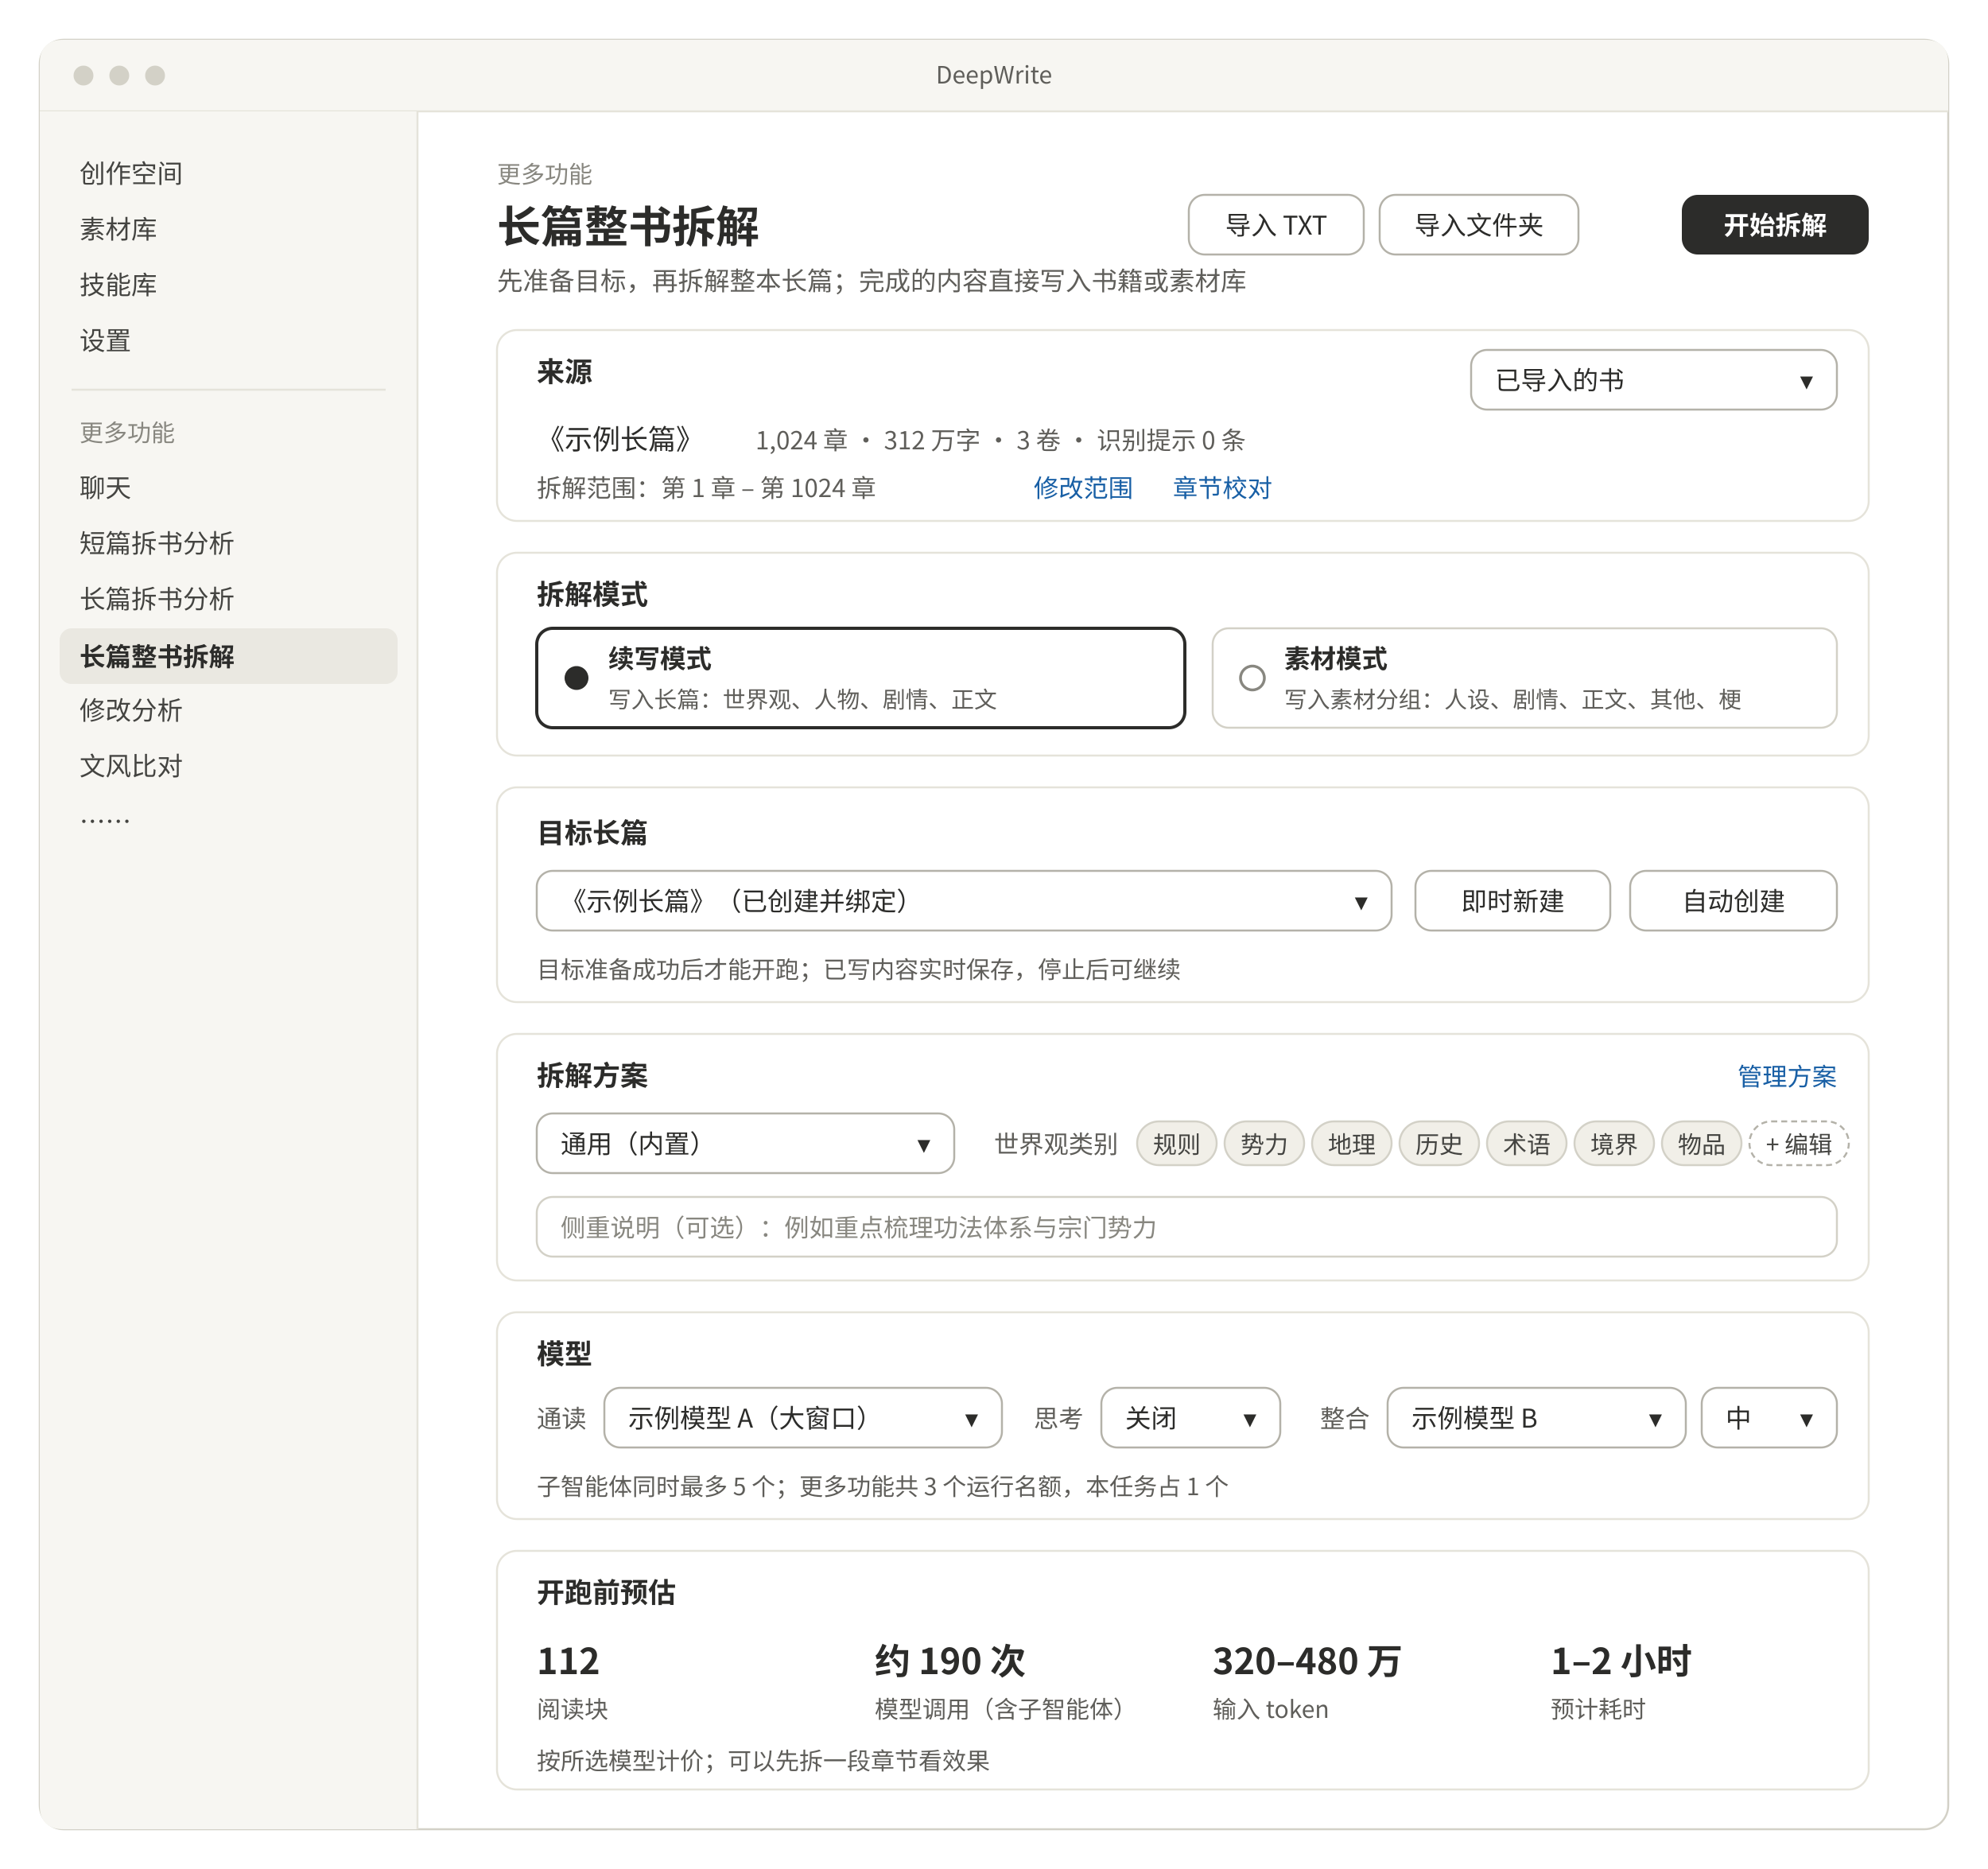
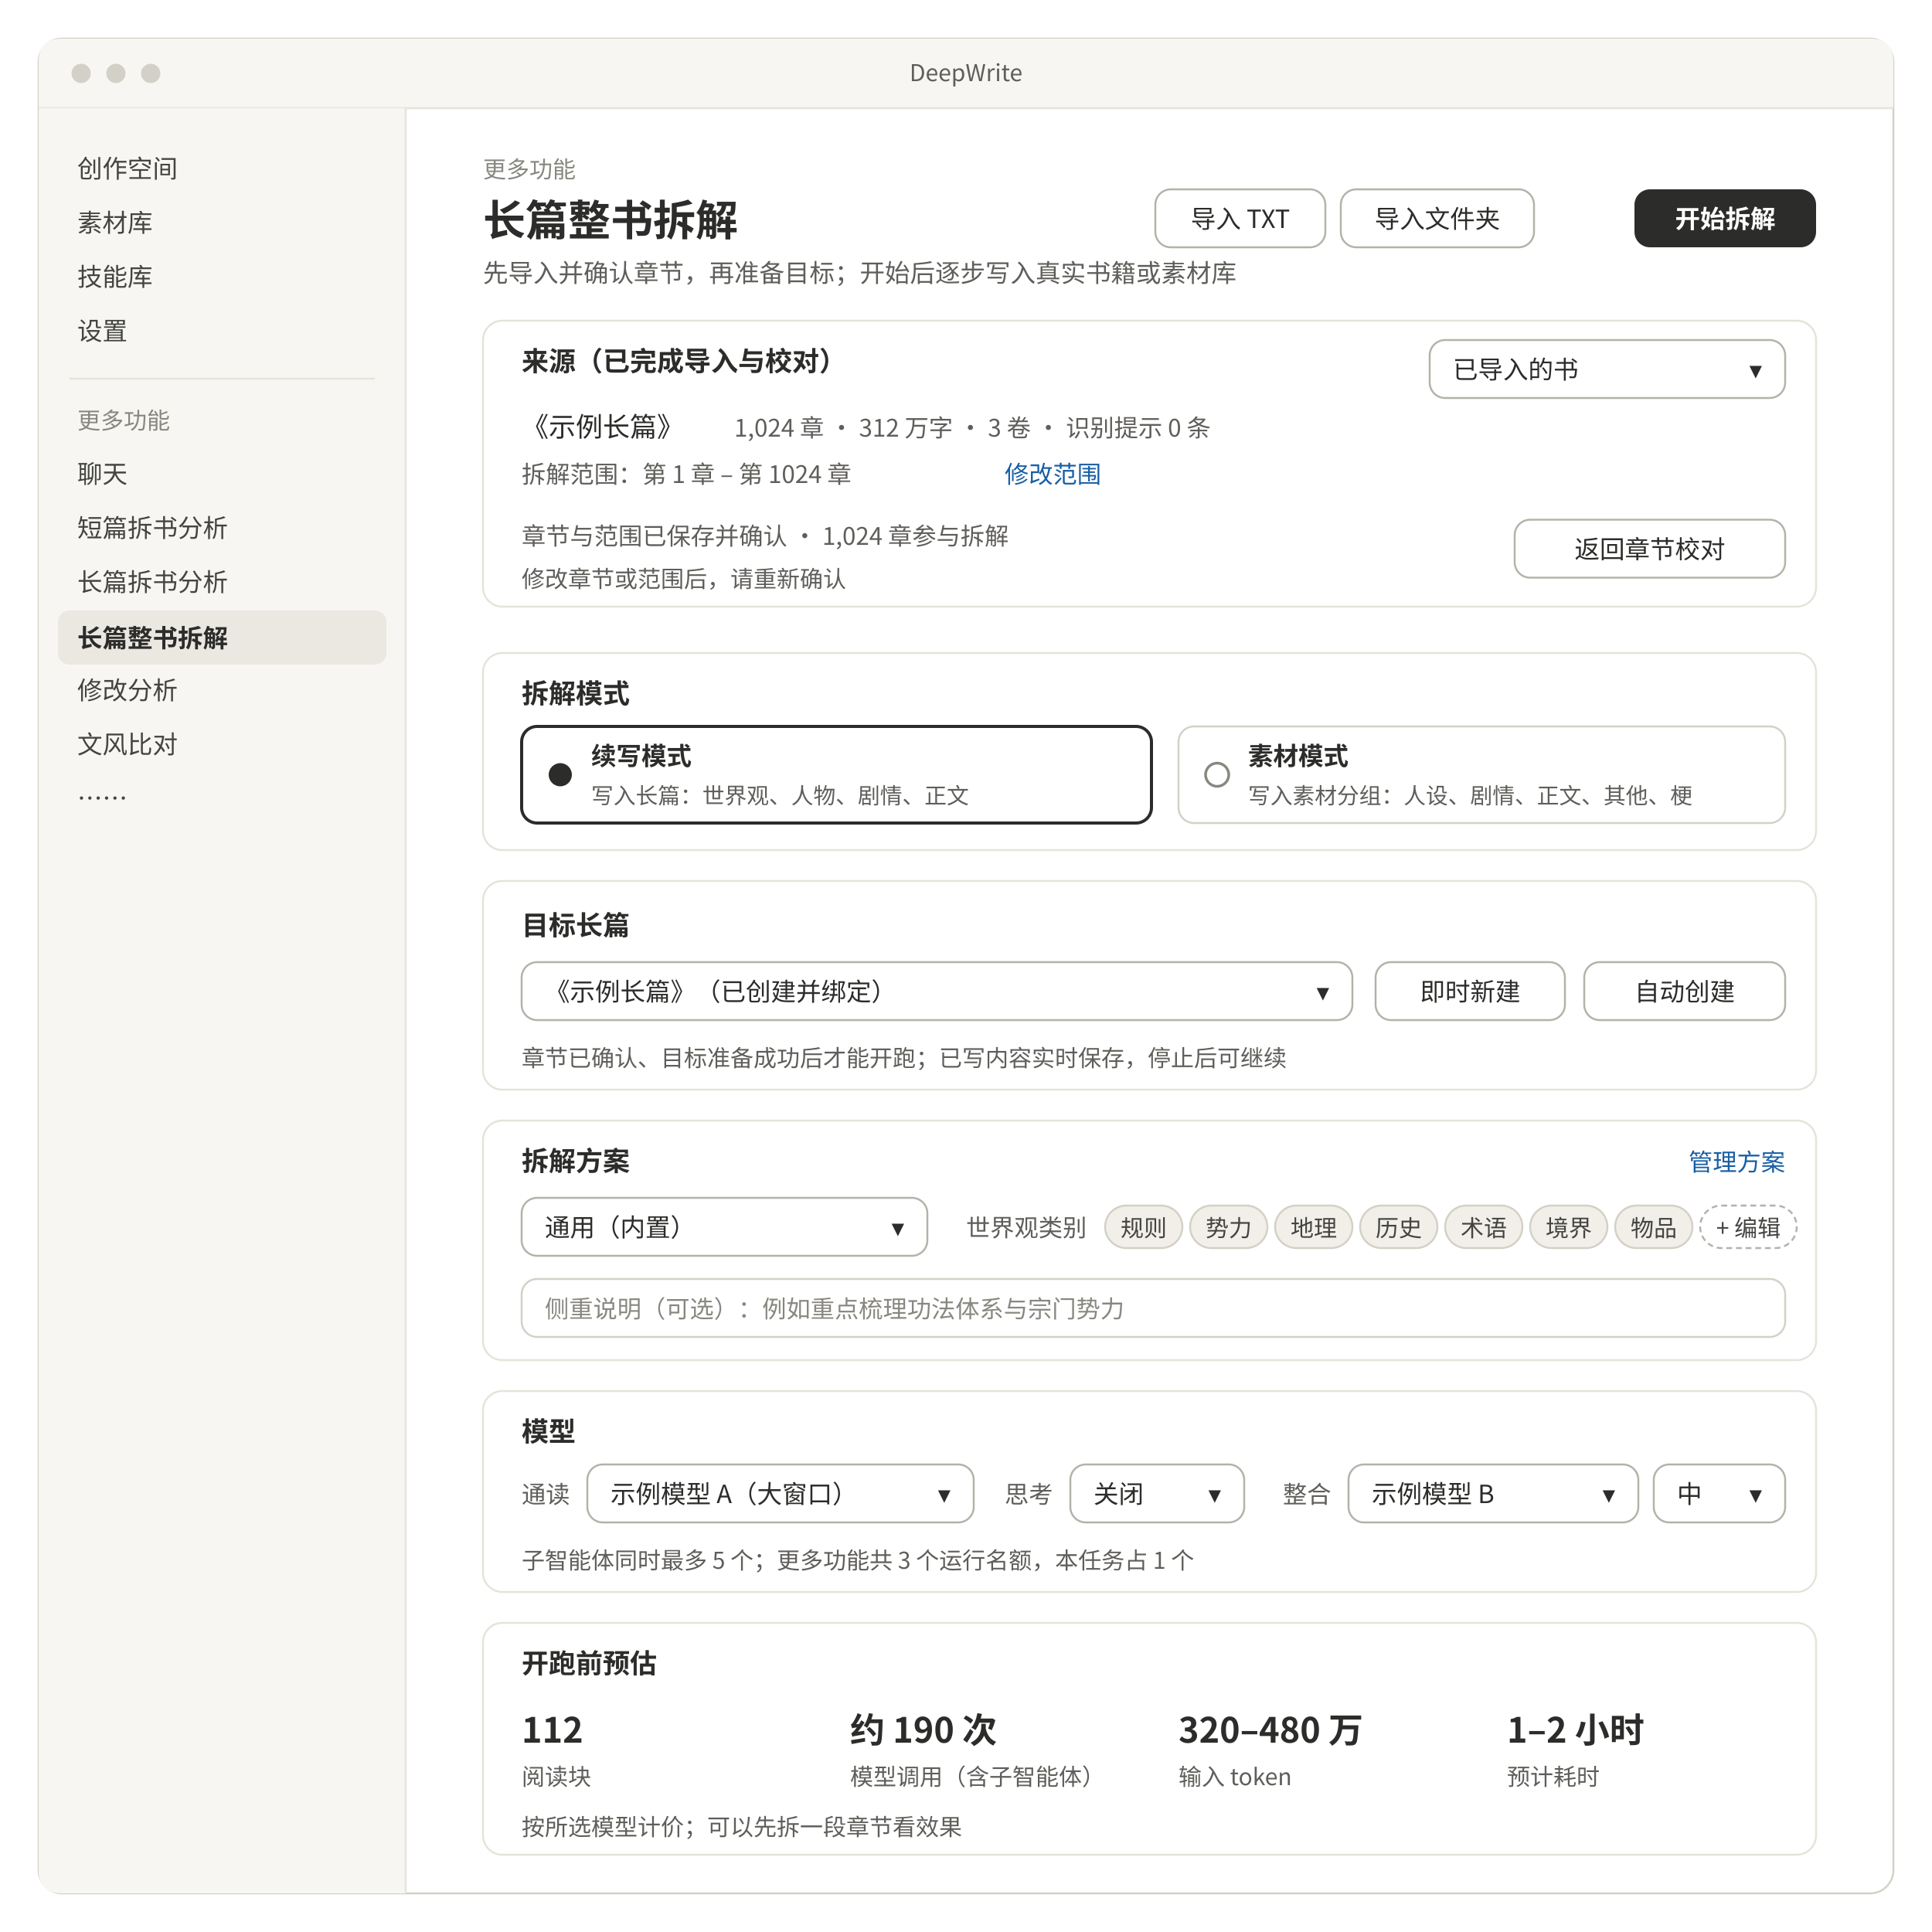
- <svg xmlns="http://www.w3.org/2000/svg" fill="#2C2C2A" width="1000" height="940" viewBox="0 0 1000 940" role="img">
+ <svg xmlns="http://www.w3.org/2000/svg" fill="#2C2C2A" width="1000" height="1000" viewBox="0 0 1000 1000" role="img">
  <defs>
    <style>
      svg { font-family: -apple-system, BlinkMacSystemFont, "PingFang SC", "Hiragino Sans GB", "Microsoft YaHei", "Noto Sans CJK SC", "Source Han Sans SC", sans-serif; }
      .side { font-size: 13px; fill: #444441; }
      .side-h { font-size: 12px; fill: #888780; }
      .side-active { font-size: 13px; font-weight: 600; fill: #2C2C2A; }
      .placeholder { font-size: 12.5px; fill: #888780; }
      .tiny { font-size: 11.5px; fill: #5F5E5A; }
      .body-lg { font-size: 14px; }
      .step-active { font-size: 12px; font-weight: 600; fill: #2C2C2A; }
      .eyebrow { font-size: 12px; fill: #888780; }
      .h1 { font-size: 22px; font-weight: 600; }
      .desc { font-size: 13px; fill: #5F5E5A; }
      .ct { font-size: 14px; font-weight: 600; }
      .body { font-size: 13px; }
      .muted { font-size: 12.5px; fill: #5F5E5A; }
      .small { font-size: 12px; fill: #5F5E5A; }
      .link { font-size: 12.5px; fill: #185FA5; }
      .btn { font-size: 13px; }
      .btn-p { font-size: 13px; fill: #FFFFFF; font-weight: 600; }
      .metric { font-size: 18px; font-weight: 600; }
    </style>
  </defs>
-   <rect width="1000" height="940" fill="#FFFFFF" />
-   <rect x="20" y="20" width="960" height="900" rx="12" fill="#FFFFFF" stroke="#D3D1C7" />
+   <rect width="1000" height="1000" fill="#FFFFFF" />
+   <rect x="20" y="20" width="960" height="960" rx="12" fill="#FFFFFF" stroke="#D3D1C7" />
  <path d="M20 56 V32 Q20 20 32 20 H968 Q980 20 980 32 V56 Z" fill="#F7F6F2" />
  <line x1="20" y1="56" x2="980" y2="56" stroke="#E5E3DA" />
  <circle cx="42" cy="38" r="5" fill="#D3D1C7" />
  <circle cx="60" cy="38" r="5" fill="#D3D1C7" />
  <circle cx="78" cy="38" r="5" fill="#D3D1C7" />
  <text class="small" x="500" y="42" text-anchor="middle">DeepWrite</text>
-   <path d="M20 56 H210 V920 H32 Q20 920 20 908 Z" fill="#F7F6F2" />
-   <line x1="210" y1="56" x2="210" y2="920" stroke="#E5E3DA" />
+   <path d="M20 56 H210 V980 H32 Q20 980 20 968 Z" fill="#F7F6F2" />
+   <line x1="210" y1="56" x2="210" y2="980" stroke="#E5E3DA" />
  <text class="side" x="40" y="92">创作空间</text>
  <text class="side" x="40" y="120">素材库</text>
  <text class="side" x="40" y="148">技能库</text>
  <text class="side" x="40" y="176">设置</text>
  <line x1="36" y1="196" x2="194" y2="196" stroke="#E5E3DA" />
  <text class="side-h" x="40" y="222">更多功能</text>
  <text class="side" x="40" y="250">聊天</text>
  <text class="side" x="40" y="278">短篇拆书分析</text>
  <text class="side" x="40" y="306">长篇拆书分析</text>
  <rect x="30" y="316" width="170" height="28" rx="6" fill="#EAE8E1" />
  <text class="side-active" x="40" y="335">长篇整书拆解</text>
  <text class="side" x="40" y="362">修改分析</text>
  <text class="side" x="40" y="390">文风比对</text>
  <text class="side" x="40" y="418">……</text>
  <text class="eyebrow" x="250" y="92">更多功能</text>
  <text class="h1" x="250" y="122">长篇整书拆解</text>
-   <text class="desc" x="250" y="146">先准备目标，再拆解整本长篇；完成的内容直接写入书籍或素材库</text>
+   <text class="desc" x="250" y="146">先导入并确认章节，再准备目标；开始后逐步写入真实书籍或素材库</text>
  <rect x="598" y="98" width="88" height="30" rx="8" fill="#FFFFFF" stroke="#B4B2A9" />
  <text class="btn" x="642" y="118" text-anchor="middle">导入 TXT</text>
  <rect x="694" y="98" width="100" height="30" rx="8" fill="#FFFFFF" stroke="#B4B2A9" />
  <text class="btn" x="744" y="118" text-anchor="middle">导入文件夹</text>
  <rect x="846" y="98" width="94" height="30" rx="8" fill="#2C2C2A" />
  <text class="btn-p" x="893" y="118" text-anchor="middle">开始拆解</text>
-   <rect x="250" y="166" width="690" height="96" rx="10" fill="#FFFFFF" stroke="#E5E3DA" />
-   <text class="ct" x="270" y="192">来源</text>
+   <rect x="250" y="166" width="690" height="148" rx="10" fill="#FFFFFF" stroke="#E5E3DA" />
+   <text class="ct" x="270" y="192">来源（已完成导入与校对）</text>
  <rect x="740" y="176" width="184" height="30" rx="8" fill="#FFFFFF" stroke="#B4B2A9" />
  <text class="body" x="752" y="196">已导入的书</text>
  <text class="body" x="912" y="196" text-anchor="end">▾</text>
  <text class="body-lg" x="270" y="226">《示例长篇》</text>
  <text class="muted" x="380" y="226">1,024 章 · 312 万字 · 3 卷 · 识别提示 0 条</text>
  <text class="muted" x="270" y="250">拆解范围：第 1 章 – 第 1024 章</text>
  <text class="link" x="520" y="250">修改范围</text>
-   <text class="link" x="590" y="250">章节校对</text>
-   <rect x="250" y="278" width="690" height="102" rx="10" fill="#FFFFFF" stroke="#E5E3DA" />
-   <text class="ct" x="270" y="304">拆解模式</text>
-   <rect x="270" y="316" width="326" height="50" rx="8" fill="#FFFFFF" stroke="#2C2C2A" stroke-width="1.6" />
-   <circle cx="290" cy="341" r="6" fill="#2C2C2A" />
-   <text class="body" x="306" y="336" font-weight="600">续写模式</text>
-   <text class="tiny" x="306" y="356">写入长篇：世界观、人物、剧情、正文</text>
-   <rect x="610" y="316" width="314" height="50" rx="8" fill="#FFFFFF" stroke="#D3D1C7" />
-   <circle cx="630" cy="341" r="6" fill="#FFFFFF" stroke="#888780" stroke-width="1.4" />
-   <text class="body" x="646" y="336" font-weight="600">素材模式</text>
-   <text class="tiny" x="646" y="356">写入素材分组：人设、剧情、正文、其他、梗</text>
-   <rect x="250" y="396" width="690" height="108" rx="10" fill="#FFFFFF" stroke="#E5E3DA" />
-   <text class="ct" x="270" y="424">目标长篇</text>
-   <rect x="270" y="438" width="430" height="30" rx="8" fill="#FFFFFF" stroke="#B4B2A9" />
-   <text class="body" x="282" y="458">《示例长篇》（已创建并绑定）</text>
-   <text class="body" x="688" y="458" text-anchor="end">▾</text>
-   <rect x="712" y="438" width="98" height="30" rx="8" fill="#FFFFFF" stroke="#B4B2A9" />
-   <text class="btn" x="761" y="458" text-anchor="middle">即时新建</text>
-   <rect x="820" y="438" width="104" height="30" rx="8" fill="#FFFFFF" stroke="#B4B2A9" />
-   <text class="btn" x="872" y="458" text-anchor="middle">自动创建</text>
-   <text class="small" x="270" y="492">目标准备成功后才能开跑；已写内容实时保存，停止后可继续</text>
-   <g transform="translate(0 124)">
-     <rect x="250" y="396" width="690" height="124" rx="10" fill="#FFFFFF" stroke="#E5E3DA" />
-     <text class="ct" x="270" y="422">拆解方案</text>
-     <text class="link" x="924" y="422" text-anchor="end">管理方案</text>
-     <rect x="270" y="436" width="210" height="30" rx="8" fill="#FFFFFF" stroke="#B4B2A9" />
-     <text class="body" x="282" y="456">通用（内置）</text>
-     <text class="body" x="468" y="456" text-anchor="end">▾</text>
-     <text class="muted" x="500" y="456">世界观类别</text>
-     <g fill="#F1EFE8" stroke="#D3D1C7">
-       <rect x="572" y="440" width="40" height="22" rx="11" />
-       <rect x="616" y="440" width="40" height="22" rx="11" />
-       <rect x="660" y="440" width="40" height="22" rx="11" />
-       <rect x="704" y="440" width="40" height="22" rx="11" />
-       <rect x="748" y="440" width="40" height="22" rx="11" />
-       <rect x="792" y="440" width="40" height="22" rx="11" />
-       <rect x="836" y="440" width="40" height="22" rx="11" />
+   <text class="muted" x="270" y="282">章节与范围已保存并确认 · 1,024 章参与拆解</text>
+   <rect x="784" y="269" width="140" height="30" rx="8" fill="#FFFFFF" stroke="#B4B2A9" />
+   <text class="btn" x="854" y="289" text-anchor="middle">返回章节校对</text>
+   <text class="small" x="270" y="304">修改章节或范围后，请重新确认</text>
+   <g transform="translate(0 60)">
+     <rect x="250" y="278" width="690" height="102" rx="10" fill="#FFFFFF" stroke="#E5E3DA" />
+     <text class="ct" x="270" y="304">拆解模式</text>
+     <rect x="270" y="316" width="326" height="50" rx="8" fill="#FFFFFF" stroke="#2C2C2A" stroke-width="1.6" />
+     <circle cx="290" cy="341" r="6" fill="#2C2C2A" />
+     <text class="body" x="306" y="336" font-weight="600">续写模式</text>
+     <text class="tiny" x="306" y="356">写入长篇：世界观、人物、剧情、正文</text>
+     <rect x="610" y="316" width="314" height="50" rx="8" fill="#FFFFFF" stroke="#D3D1C7" />
+     <circle cx="630" cy="341" r="6" fill="#FFFFFF" stroke="#888780" stroke-width="1.4" />
+     <text class="body" x="646" y="336" font-weight="600">素材模式</text>
+     <text class="tiny" x="646" y="356">写入素材分组：人设、剧情、正文、其他、梗</text>
+     <rect x="250" y="396" width="690" height="108" rx="10" fill="#FFFFFF" stroke="#E5E3DA" />
+     <text class="ct" x="270" y="424">目标长篇</text>
+     <rect x="270" y="438" width="430" height="30" rx="8" fill="#FFFFFF" stroke="#B4B2A9" />
+     <text class="body" x="282" y="458">《示例长篇》（已创建并绑定）</text>
+     <text class="body" x="688" y="458" text-anchor="end">▾</text>
+     <rect x="712" y="438" width="98" height="30" rx="8" fill="#FFFFFF" stroke="#B4B2A9" />
+     <text class="btn" x="761" y="458" text-anchor="middle">即时新建</text>
+     <rect x="820" y="438" width="104" height="30" rx="8" fill="#FFFFFF" stroke="#B4B2A9" />
+     <text class="btn" x="872" y="458" text-anchor="middle">自动创建</text>
+     <text class="small" x="270" y="492">章节已确认、目标准备成功后才能开跑；已写内容实时保存，停止后可继续</text>
+     <g transform="translate(0 124)">
+       <rect x="250" y="396" width="690" height="124" rx="10" fill="#FFFFFF" stroke="#E5E3DA" />
+       <text class="ct" x="270" y="422">拆解方案</text>
+       <text class="link" x="924" y="422" text-anchor="end">管理方案</text>
+       <rect x="270" y="436" width="210" height="30" rx="8" fill="#FFFFFF" stroke="#B4B2A9" />
+       <text class="body" x="282" y="456">通用（内置）</text>
+       <text class="body" x="468" y="456" text-anchor="end">▾</text>
+       <text class="muted" x="500" y="456">世界观类别</text>
+       <g fill="#F1EFE8" stroke="#D3D1C7">
+         <rect x="572" y="440" width="40" height="22" rx="11" />
+         <rect x="616" y="440" width="40" height="22" rx="11" />
+         <rect x="660" y="440" width="40" height="22" rx="11" />
+         <rect x="704" y="440" width="40" height="22" rx="11" />
+         <rect x="748" y="440" width="40" height="22" rx="11" />
+         <rect x="792" y="440" width="40" height="22" rx="11" />
+         <rect x="836" y="440" width="40" height="22" rx="11" />
+       </g>
+       <rect x="880" y="440" width="50" height="22" rx="11" fill="#FFFFFF" stroke="#B4B2A9" stroke-dasharray="3 2" />
+       <g class="small" text-anchor="middle">
+         <text x="592" y="456" fill="#444441">规则</text>
+         <text x="636" y="456" fill="#444441">势力</text>
+         <text x="680" y="456" fill="#444441">地理</text>
+         <text x="724" y="456" fill="#444441">历史</text>
+         <text x="768" y="456" fill="#444441">术语</text>
+         <text x="812" y="456" fill="#444441">境界</text>
+         <text x="856" y="456" fill="#444441">物品</text>
+         <text x="905" y="456" fill="#444441">+ 编辑</text>
+       </g>
+       <rect x="270" y="478" width="654" height="30" rx="8" fill="#FFFFFF" stroke="#D3D1C7" />
+       <text class="placeholder" x="282" y="498">侧重说明（可选）：例如重点梳理功法体系与宗门势力</text>
+       <rect x="250" y="536" width="690" height="104" rx="10" fill="#FFFFFF" stroke="#E5E3DA" />
+       <text class="ct" x="270" y="562">模型</text>
+       <text class="muted" x="270" y="594">通读</text>
+       <rect x="304" y="574" width="200" height="30" rx="8" fill="#FFFFFF" stroke="#B4B2A9" />
+       <text class="body" x="316" y="594">示例模型 A（大窗口）</text>
+       <text class="body" x="492" y="594" text-anchor="end">▾</text>
+       <text class="muted" x="520" y="594">思考</text>
+       <rect x="554" y="574" width="90" height="30" rx="8" fill="#FFFFFF" stroke="#B4B2A9" />
+       <text class="body" x="566" y="594">关闭</text>
+       <text class="body" x="632" y="594" text-anchor="end">▾</text>
+       <text class="muted" x="664" y="594">整合</text>
+       <rect x="698" y="574" width="150" height="30" rx="8" fill="#FFFFFF" stroke="#B4B2A9" />
+       <text class="body" x="710" y="594">示例模型 B</text>
+       <text class="body" x="836" y="594" text-anchor="end">▾</text>
+       <rect x="856" y="574" width="68" height="30" rx="8" fill="#FFFFFF" stroke="#B4B2A9" />
+       <text class="body" x="868" y="594">中</text>
+       <text class="body" x="912" y="594" text-anchor="end">▾</text>
+       <text class="small" x="270" y="628">子智能体同时最多 5 个；更多功能共 3 个运行名额，本任务占 1 个</text>
+       <rect x="250" y="656" width="690" height="120" rx="10" fill="#FFFFFF" stroke="#E5E3DA" />
+       <text class="ct" x="270" y="682">开跑前预估</text>
+       <text class="metric" x="270" y="718">112</text>
+       <text class="small" x="270" y="740">阅读块</text>
+       <text class="metric" x="440" y="718">约 190 次</text>
+       <text class="small" x="440" y="740">模型调用（含子智能体）</text>
+       <text class="metric" x="610" y="718">320–480 万</text>
+       <text class="small" x="610" y="740">输入 token</text>
+       <text class="metric" x="780" y="718">1–2 小时</text>
+       <text class="small" x="780" y="740">预计耗时</text>
+       <text class="small" x="270" y="766">按所选模型计价；可以先拆一段章节看效果</text>
    </g>
-     <rect x="880" y="440" width="50" height="22" rx="11" fill="#FFFFFF" stroke="#B4B2A9" stroke-dasharray="3 2" />
-     <g class="small" text-anchor="middle">
-       <text x="592" y="456" fill="#444441">规则</text>
-       <text x="636" y="456" fill="#444441">势力</text>
-       <text x="680" y="456" fill="#444441">地理</text>
-       <text x="724" y="456" fill="#444441">历史</text>
-       <text x="768" y="456" fill="#444441">术语</text>
-       <text x="812" y="456" fill="#444441">境界</text>
-       <text x="856" y="456" fill="#444441">物品</text>
-       <text x="905" y="456" fill="#444441">+ 编辑</text>
-     </g>
-     <rect x="270" y="478" width="654" height="30" rx="8" fill="#FFFFFF" stroke="#D3D1C7" />
-     <text class="placeholder" x="282" y="498">侧重说明（可选）：例如重点梳理功法体系与宗门势力</text>
-     <rect x="250" y="536" width="690" height="104" rx="10" fill="#FFFFFF" stroke="#E5E3DA" />
-     <text class="ct" x="270" y="562">模型</text>
-     <text class="muted" x="270" y="594">通读</text>
-     <rect x="304" y="574" width="200" height="30" rx="8" fill="#FFFFFF" stroke="#B4B2A9" />
-     <text class="body" x="316" y="594">示例模型 A（大窗口）</text>
-     <text class="body" x="492" y="594" text-anchor="end">▾</text>
-     <text class="muted" x="520" y="594">思考</text>
-     <rect x="554" y="574" width="90" height="30" rx="8" fill="#FFFFFF" stroke="#B4B2A9" />
-     <text class="body" x="566" y="594">关闭</text>
-     <text class="body" x="632" y="594" text-anchor="end">▾</text>
-     <text class="muted" x="664" y="594">整合</text>
-     <rect x="698" y="574" width="150" height="30" rx="8" fill="#FFFFFF" stroke="#B4B2A9" />
-     <text class="body" x="710" y="594">示例模型 B</text>
-     <text class="body" x="836" y="594" text-anchor="end">▾</text>
-     <rect x="856" y="574" width="68" height="30" rx="8" fill="#FFFFFF" stroke="#B4B2A9" />
-     <text class="body" x="868" y="594">中</text>
-     <text class="body" x="912" y="594" text-anchor="end">▾</text>
-     <text class="small" x="270" y="628">子智能体同时最多 5 个；更多功能共 3 个运行名额，本任务占 1 个</text>
-     <rect x="250" y="656" width="690" height="120" rx="10" fill="#FFFFFF" stroke="#E5E3DA" />
-     <text class="ct" x="270" y="682">开跑前预估</text>
-     <text class="metric" x="270" y="718">112</text>
-     <text class="small" x="270" y="740">阅读块</text>
-     <text class="metric" x="440" y="718">约 190 次</text>
-     <text class="small" x="440" y="740">模型调用（含子智能体）</text>
-     <text class="metric" x="610" y="718">320–480 万</text>
-     <text class="small" x="610" y="740">输入 token</text>
-     <text class="metric" x="780" y="718">1–2 小时</text>
-     <text class="small" x="780" y="740">预计耗时</text>
-     <text class="small" x="270" y="766">按所选模型计价；可以先拆一段章节看效果</text>
  </g>
</svg>
